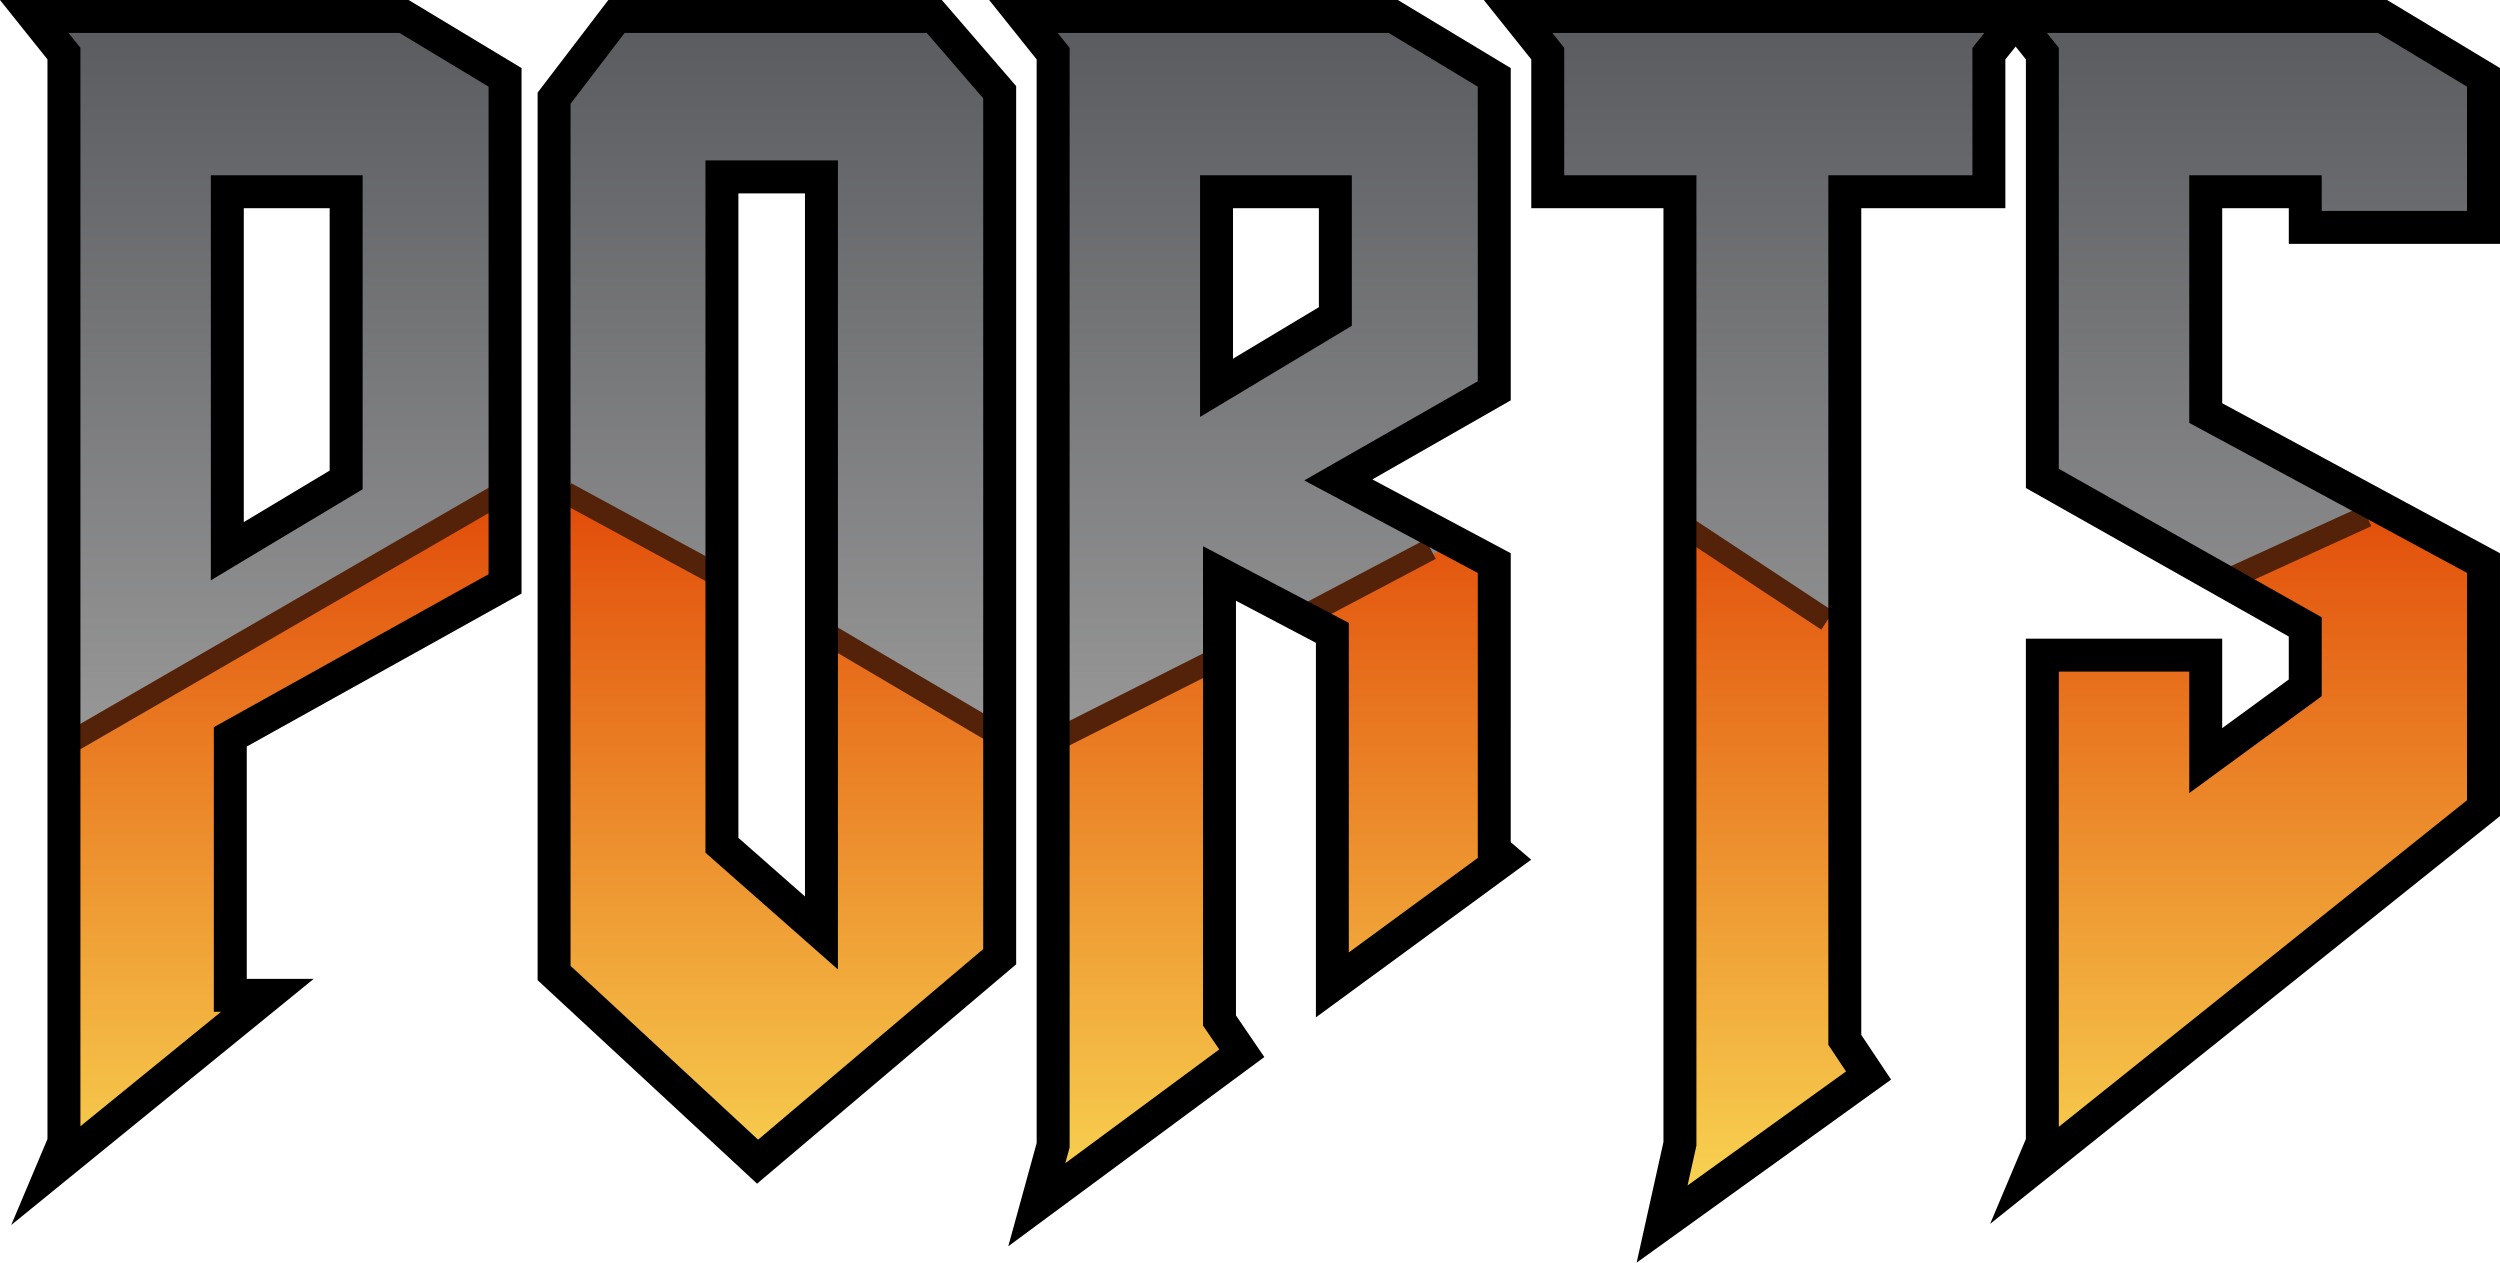
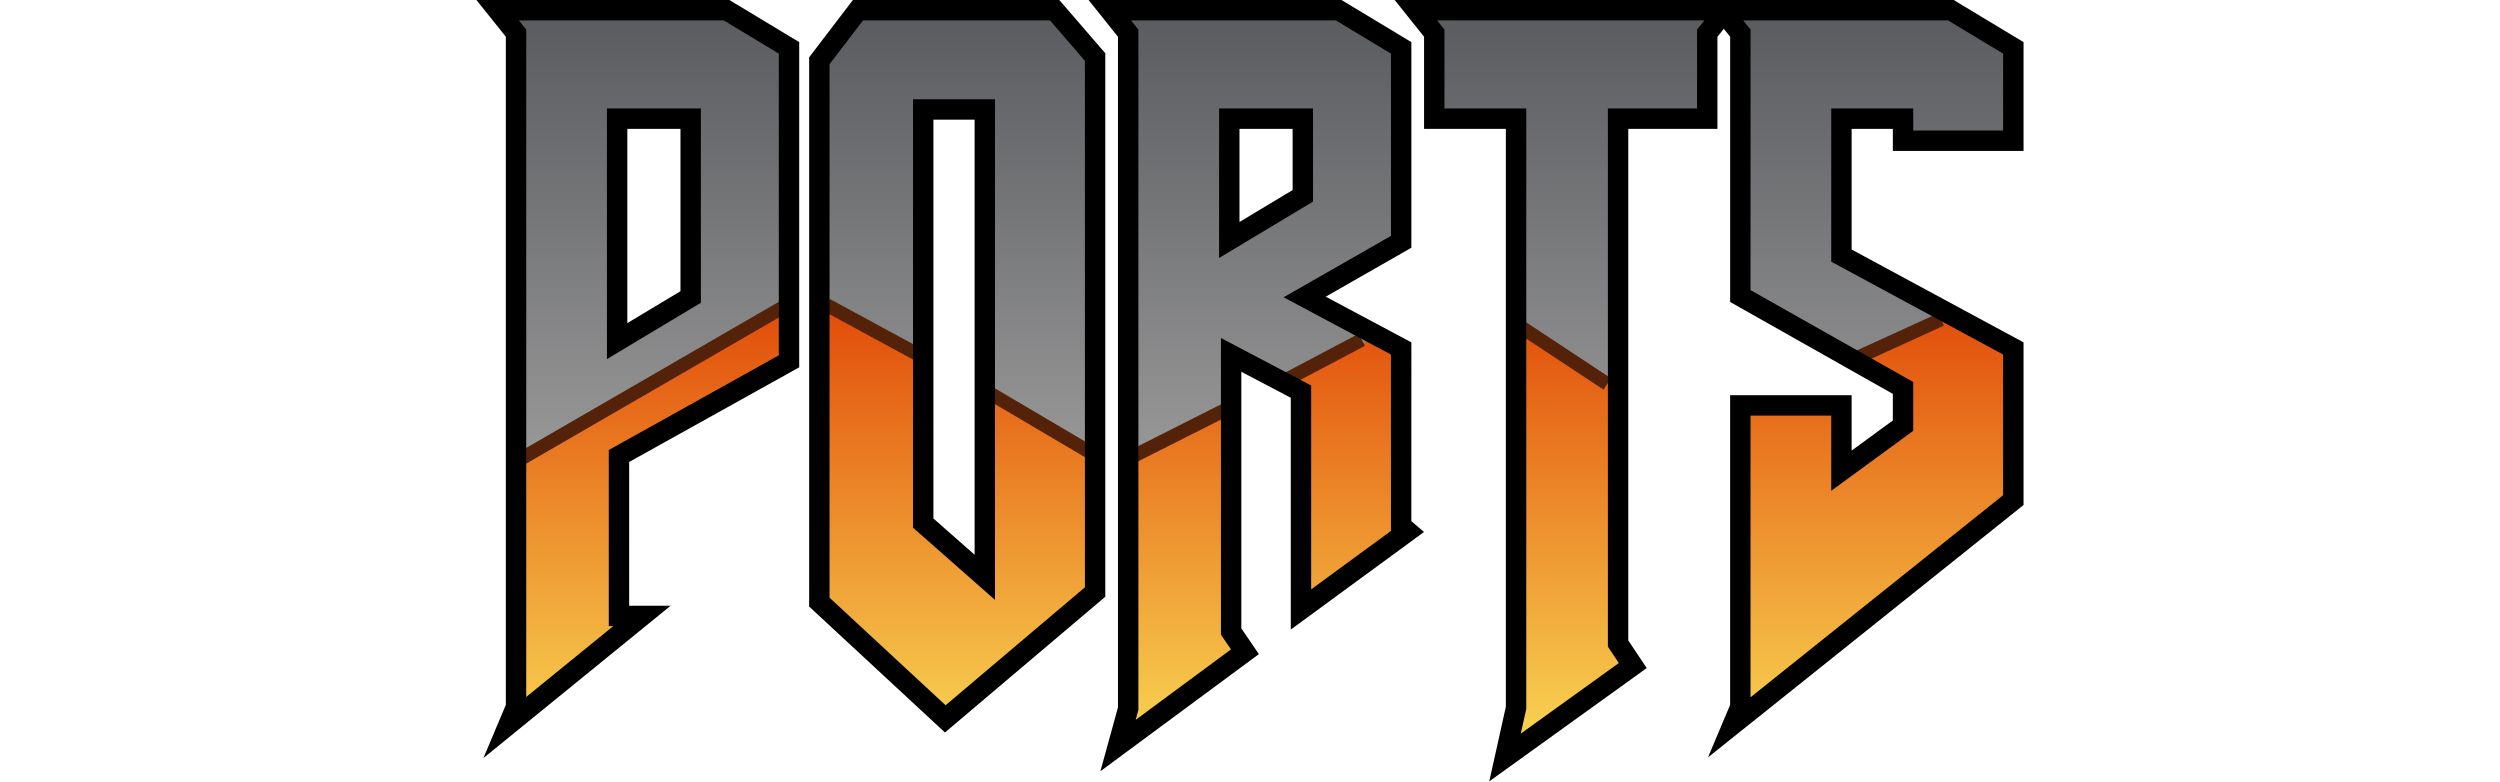
- <svg xmlns="http://www.w3.org/2000/svg" version="1.1" id="Layer_1" x="0px" y="0px" width="246.295px" height="124.395px" viewBox="169.102 12.001 246.295 124.395" enable-background="new 169.102 12.001 246.295 124.395" xml:space="preserve">
-   <linearGradient id="SVGID_1_" gradientUnits="userSpaceOnUse" x1="-458.33" y1="157.156" x2="-458.33" y2="230.72" gradientTransform="matrix(1 0 0 -1 654 245.8398)">
+ <svg xmlns="http://www.w3.org/2000/svg" version="1.1" id="Layer_1" x="0px" y="0px" width="398px" height="124.394px" viewBox="93.249 12.002 398 124.394" enable-background="new 93.249 12.002 398 124.394" xml:space="preserve">
+   <linearGradient id="SVGID_1_" gradientUnits="userSpaceOnUse" x1="-1022.328" y1="688.844" x2="-1022.328" y2="615.281" gradientTransform="matrix(1 0 0 1 1218 -600.1602)">
    <stop offset="0" style="stop-color:#9B9B9B" />
    <stop offset="1" style="stop-color:#5B5C60" />
  </linearGradient>
-   <path fill="url(#SVGID_1_)" d="M174.233,127.865l1.17-2.779V17.825l-2.926-3.659h36.438l9.95,6v49.898l-27.071,15.071v25.462h3.659  L174.233,127.865z M191.5,66.845l11.707-7.023V31.433H191.5V66.845z" />
-   <linearGradient id="SVGID_2_" gradientUnits="userSpaceOnUse" x1="-408.358" y1="157.156" x2="-408.358" y2="230.72" gradientTransform="matrix(1 0 0 -1 654 245.8398)">
+   <path fill="url(#SVGID_1_)" d="M174.233,127.865l1.17-2.779V17.825l-2.926-3.659h36.438l9.95,6v49.897l-27.071,15.071v25.462h3.659  L174.233,127.865z M191.5,66.845l11.707-7.022v-28.39H191.5V66.845z" />
+   <linearGradient id="SVGID_2_" gradientUnits="userSpaceOnUse" x1="-972.358" y1="688.843" x2="-972.358" y2="615.28" gradientTransform="matrix(1 0 0 1 1218 -600.1602)">
    <stop offset="0" style="stop-color:#9B9B9B" />
    <stop offset="1" style="stop-color:#5B5C60" />
  </linearGradient>
-   <path fill="url(#SVGID_2_)" d="M261.152,14.166l6.439,7.463v85.166l-23.852,20.192l-20.047-18.585V22.214l6.146-8.048H261.152z   M240.227,29.97v65.848l9.805,8.634V29.969L240.227,29.97L240.227,29.97z" />
-   <linearGradient id="SVGID_3_" gradientUnits="userSpaceOnUse" x1="-360.363" y1="157.156" x2="-360.363" y2="230.72" gradientTransform="matrix(1 0 0 -1 654 245.8398)">
+   <path fill="url(#SVGID_2_)" d="M261.151,14.166l6.439,7.463v85.166l-23.852,20.191l-20.047-18.585V22.214l6.146-8.048H261.151z   M240.228,29.97v65.848l9.805,8.635V29.969L240.228,29.97L240.228,29.97z" />
+   <linearGradient id="SVGID_3_" gradientUnits="userSpaceOnUse" x1="-924.363" y1="688.843" x2="-924.363" y2="615.28" gradientTransform="matrix(1 0 0 1 1218 -600.1602)">
    <stop offset="0" style="stop-color:#9B9B9B" />
    <stop offset="1" style="stop-color:#5B5C60" />
  </linearGradient>
-   <path fill="url(#SVGID_3_)" d="M272.857,125.378V17.825l-2.926-3.659h36.436l9.95,6v30.876l-15.364,8.78l15.364,8.193v28.242  l1.025,0.879l-16.975,12.437v-34.68l-11.12-5.854v44.046l2.195,3.22l-20.196,14.926L272.857,125.378z M288.953,50.749l11.706-7.024  V31.433h-11.706V50.749z" />
-   <linearGradient id="SVGID_4_" gradientUnits="userSpaceOnUse" x1="-310.685" y1="157.156" x2="-310.685" y2="230.72" gradientTransform="matrix(1 0 0 -1 654 245.8398)">
+   <path fill="url(#SVGID_3_)" d="M272.856,125.378V17.825l-2.926-3.659h36.437l9.95,6v30.876l-15.364,8.78l15.364,8.192v28.242  l1.024,0.879l-16.975,12.438V74.893l-11.12-5.854v44.046l2.195,3.22l-20.196,14.926L272.856,125.378z M288.953,50.749l11.706-7.024  V31.433h-11.706V50.749z" />
+   <linearGradient id="SVGID_4_" gradientUnits="userSpaceOnUse" x1="-874.685" y1="688.844" x2="-874.685" y2="615.281" gradientTransform="matrix(1 0 0 1 1218 -600.1602)">
    <stop offset="0" style="stop-color:#9B9B9B" />
    <stop offset="1" style="stop-color:#5B5C60" />
  </linearGradient>
-   <path fill="url(#SVGID_4_)" d="M334.608,31.433h-13.024V17.824l-2.926-3.659h49.313l-2.926,3.659v13.609h-14.196v83.553l2.342,3.513  l-20.341,14.633l1.756-7.902V31.433H334.608z" />
-   <linearGradient id="SVGID_5_" gradientUnits="userSpaceOnUse" x1="-263.422" y1="157.156" x2="-263.422" y2="230.72" gradientTransform="matrix(1 0 0 -1 654 245.8398)">
+   <path fill="url(#SVGID_4_)" d="M334.608,31.433h-13.024V17.824l-2.926-3.659h49.313l-2.927,3.659v13.608h-14.196v83.553l2.342,3.514  l-20.34,14.633l1.756-7.902V31.433H334.608z" />
+   <linearGradient id="SVGID_5_" gradientUnits="userSpaceOnUse" x1="-827.422" y1="688.844" x2="-827.422" y2="615.281" gradientTransform="matrix(1 0 0 1 1218 -600.1602)">
    <stop offset="0" style="stop-color:#9B9B9B" />
    <stop offset="1" style="stop-color:#5B5C60" />
  </linearGradient>
-   <path fill="url(#SVGID_5_)" d="M403.82,14.166l9.951,6v14.78h-17.56v-3.512h-9.805v21.803l27.364,14.778v24.146l-44.632,35.704  l1.172-2.779V77.088h16.096v10.39l9.805-7.17v-6l-25.899-14.634V17.825l-2.928-3.659H403.82z" />
-   <linearGradient id="SVGID_6_" gradientUnits="userSpaceOnUse" x1="-457.471" y1="112.858" x2="-457.471" y2="189.396" gradientTransform="matrix(1 0 0 -1 654 245.8398)">
+   <path fill="url(#SVGID_5_)" d="M403.82,14.166l9.951,6v14.779h-17.561v-3.512h-9.805v21.803l27.363,14.778v24.146l-44.632,35.704  l1.172-2.779V77.088h16.097v10.39l9.805-7.17v-6l-25.899-14.634V17.825l-2.928-3.659H403.82z" />
+   <linearGradient id="SVGID_6_" gradientUnits="userSpaceOnUse" x1="-1021.47" y1="733.141" x2="-1021.47" y2="656.604" gradientTransform="matrix(1 0 0 1 1218 -600.1602)">
    <stop offset="0" style="stop-color:#F9DA55" />
    <stop offset="1" style="stop-color:#E04305" />
  </linearGradient>
-   <path fill="url(#SVGID_6_)" d="M218.845,60.32v9.688l-27.072,15.071v25.461h3.659l-21.218,17.268l1.171-2.779V85.201" />
-   <linearGradient id="SVGID_7_" gradientUnits="userSpaceOnUse" x1="-408.378" y1="112.859" x2="-408.378" y2="189.396" gradientTransform="matrix(1 0 0 -1 654 245.8398)">
+   <path fill="url(#SVGID_6_)" d="M218.845,60.32v9.688l-27.072,15.071v25.461h3.66l-21.219,17.268l1.171-2.779V85.201" />
+   <linearGradient id="SVGID_7_" gradientUnits="userSpaceOnUse" x1="-972.377" y1="733.141" x2="-972.377" y2="656.605" gradientTransform="matrix(1 0 0 1 1218 -600.1602)">
    <stop offset="0" style="stop-color:#F9DA55" />
    <stop offset="1" style="stop-color:#E04305" />
  </linearGradient>
-   <path fill="url(#SVGID_7_)" d="M267.572,84.119v22.616l-23.852,20.193l-20.047-18.585V59.869l16.535,9.014V95.76l9.804,8.634V74.475  L267.572,84.119z" />
-   <linearGradient id="SVGID_8_" gradientUnits="userSpaceOnUse" x1="-359.724" y1="112.858" x2="-359.724" y2="189.398" gradientTransform="matrix(1 0 0 -1 654 245.8398)">
+   <path fill="url(#SVGID_7_)" d="M267.572,84.119v22.615l-23.853,20.193l-20.047-18.585V59.869l16.535,9.014V95.76l9.804,8.634V74.475  L267.572,84.119z" />
+   <linearGradient id="SVGID_8_" gradientUnits="userSpaceOnUse" x1="-923.723" y1="733.142" x2="-923.723" y2="656.602" gradientTransform="matrix(1 0 0 1 1218 -600.1602)">
    <stop offset="0" style="stop-color:#F9DA55" />
    <stop offset="1" style="stop-color:#E04305" />
  </linearGradient>
-   <path fill="url(#SVGID_8_)" d="M289.227,76.907v36.121l2.195,3.219l-20.193,14.927l1.609-5.853V84.66 M312.07,65.703l4.229,2.256  V96.2l1.025,0.878l-16.976,12.438v-34.68l-3.292-1.732" />
-   <linearGradient id="SVGID_9_" gradientUnits="userSpaceOnUse" x1="-310.997" y1="112.859" x2="-310.997" y2="189.396" gradientTransform="matrix(1 0 0 -1 654 245.8398)">
+   <path fill="url(#SVGID_8_)" d="M289.228,76.907v36.12l2.194,3.22l-20.192,14.927l1.608-5.854V84.66 M312.069,65.703l4.229,2.256  V96.2l1.025,0.878l-16.976,12.438v-34.68l-3.293-1.732" />
+   <linearGradient id="SVGID_9_" gradientUnits="userSpaceOnUse" x1="-874.996" y1="733.141" x2="-874.996" y2="656.603" gradientTransform="matrix(1 0 0 1 1218 -600.1602)">
    <stop offset="0" style="stop-color:#F9DA55" />
    <stop offset="1" style="stop-color:#E04305" />
  </linearGradient>
-   <path fill="url(#SVGID_9_)" d="M350.833,74.203v40.727l2.341,3.512l-20.34,14.633l1.756-7.902V64.017" />
-   <linearGradient id="SVGID_10_" gradientUnits="userSpaceOnUse" x1="-262.562" y1="112.858" x2="-262.562" y2="189.397" gradientTransform="matrix(1 0 0 -1 654 245.8398)">
+   <path fill="url(#SVGID_9_)" d="M350.833,74.203v40.727l2.341,3.512l-20.34,14.634l1.756-7.902V64.017" />
+   <linearGradient id="SVGID_10_" gradientUnits="userSpaceOnUse" x1="-826.562" y1="733.141" x2="-826.562" y2="656.603" gradientTransform="matrix(1 0 0 1 1218 -600.1602)">
    <stop offset="0" style="stop-color:#F9DA55" />
    <stop offset="1" style="stop-color:#E04305" />
  </linearGradient>
-   <path fill="url(#SVGID_10_)" d="M403.894,62.633l9.859,5.326v24.145l-44.632,35.704l1.171-2.779V77.031h16.096v10.391l9.805-7.171  v-5.999l-8.329-4.708" />
-   <polygon fill="#542209" points="175.901,83.96 217.281,60.023 218.364,61.898 176.986,85.834 " />
-   <polygon fill="#542209" points="224.338,61.506 225.372,59.604 240.721,67.934 239.693,69.834 " />
+   <path fill="url(#SVGID_10_)" d="M403.895,62.633l9.858,5.326v24.145l-44.632,35.704l1.171-2.779V77.031h16.096v10.391l9.806-7.171  v-5.999l-8.329-4.708" />
+   <polygon fill="#542209" points="175.901,83.96 217.281,60.023 218.364,61.898 176.985,85.834 " />
+   <polygon fill="#542209" points="224.338,61.506 225.372,59.604 240.722,67.934 239.692,69.834 " />
  <polygon fill="#542209" points="250.54,75.686 251.64,73.821 267.461,83.153 266.36,85.018 " />
-   <polygon fill="#542209" points="272.914,83.797 288.465,75.953 289.441,77.885 273.89,85.727 " />
+   <polygon fill="#542209" points="272.914,83.797 288.465,75.953 289.44,77.885 273.89,85.727 " />
  <polygon fill="#542209" points="297.238,71.634 309.542,65.143 310.551,67.059 298.246,73.549 " />
  <polygon fill="#542209" points="335.008,65.109 336.201,63.305 349.724,72.229 348.532,74.035 " />
-   <polygon fill="#542209" points="387.895,68.225 401.821,61.869 402.721,63.839 388.793,70.195 " />
-   <path d="M173.778,124.217V17.852l-4.677-5.849h40.263l11.12,6.705v51.77l-27.071,15.07v22.886h6.599l-24.756,20.146l-5.048,4.107  L173.778,124.217L173.778,124.217z M175.727,127.952l-1.496-0.629L175.727,127.952L175.727,127.952z M177.025,16.712v106.244  l13.857-11.277h-0.714V83.641l27.068-15.072v-48.03l-8.775-5.291l-32.612-0.002L177.025,16.712L177.025,16.712z M189.875,29.27  h14.953v30.929l-12.496,7.495l-0.835-1.391l0.835,1.391l-2.458,1.479V29.27L189.875,29.27z M193.12,63.437l8.46-5.075V32.515  l-8.46-0.002V63.437L193.12,63.437z" />
-   <path d="M222.067,108.567V21.124l6.965-9.121h32.118v1.622v-1.622h0.741l7.321,8.48v86.52l-25.525,21.61L222.067,108.567  L222.067,108.567z M225.312,22.223v84.932l18.474,17.124l22.18-18.776V21.689l-5.56-6.442h-29.767L225.312,22.223L225.312,22.223z   M238.603,96.009v-66.58v-1.623h13.049v79.7L238.603,96.009L238.603,96.009z M241.848,94.544l6.558,5.775V31.052h-6.558V94.544  L241.848,94.544z M240.226,31.052v-1.623V31.052L240.226,31.052z" />
-   <path d="M271.232,124.612L271.23,17.852l-4.678-5.85h40.263l11.123,6.707v32.734l-13.632,7.788l13.632,7.271l-0.002,28.469  l2.014,1.724l-21.208,15.534V75.331l-7.875-4.145v40.857l2.794,4.095l-25.226,18.644L271.232,124.612L271.232,124.612z   M274.478,125.055l-0.425,1.541l15.167-11.209l-1.598-2.346V65.812l14.365,7.56l-0.002,32.458l12.744-9.337l-0.039-0.031V68.448  l-17.098-9.118l17.098-9.771V20.54l-8.779-5.293h-32.606l1.174,1.466v108.122L274.478,125.055L274.478,125.055z M287.329,29.27  h14.952V44.1l-12.494,7.499l-0.836-1.392l0.836,1.392l-2.458,1.475V29.27L287.329,29.27z M290.574,47.341l8.461-5.078v-9.75h-8.461  V47.341L290.574,47.341z" />
-   <path d="M332.982,124.512V32.514h-13.022V17.852l-4.677-5.849h56.064l-4.681,5.851v14.66h-14.195v81.442l2.938,4.403l-25.068,18.037  L332.982,124.512L332.982,124.512z M336.23,29.27v95.597l-0.874,3.924l15.613-11.234l-1.743-2.619V29.27h14.194V16.713l1.173-1.465  h-42.562l1.174,1.465V29.27h11.4v1.623V29.27H336.23L336.23,29.27z" />
-   <path d="M368.687,124.216V74.923h19.341v8.813l6.559-4.794V74.71l-25.898-14.63V17.853l-4.678-5.851h39.81v1.623v-1.623h0.453  l11.123,6.706v17.319H394.59v-3.512h-6.561v19.212l27.367,14.781V92.4l-50.234,40.179L368.687,124.216L368.687,124.216z   M371.933,123.01l40.212-32.17V68.441l-27.363-14.779V29.269h13.051l-0.002,3.511h14.315V20.539l-8.775-5.291l-32.613-0.002  l1.176,1.468l-0.003,41.471l25.902,14.633v7.769l-13.051,9.546V78.169h-12.849V123.01L371.933,123.01z" />
+   <polygon fill="#542209" points="387.896,68.225 401.821,61.869 402.721,63.839 388.793,70.195 " />
+   <path d="M173.778,124.217V17.852l-4.678-5.849h40.264l11.119,6.705v51.77l-27.07,15.07v22.886h6.599l-24.756,20.146l-5.048,4.106  L173.778,124.217L173.778,124.217z M175.728,127.952l-1.496-0.629L175.728,127.952L175.728,127.952z M177.024,16.712v106.244  l13.857-11.277h-0.714V83.641l27.067-15.072V20.539l-8.774-5.291l-32.612-0.002L177.024,16.712L177.024,16.712z M189.875,29.27  h14.953v30.93l-12.496,7.494l-0.835-1.391l0.835,1.391l-2.458,1.479L189.875,29.27L189.875,29.27z M193.12,63.437l8.46-5.075V32.515  l-8.46-0.002V63.437L193.12,63.437z" />
+   <path d="M222.067,108.567V21.124l6.965-9.121h32.117v1.622v-1.622h0.742l7.32,8.479v86.521l-25.525,21.61L222.067,108.567  L222.067,108.567z M225.312,22.223v84.933l18.475,17.123l22.18-18.775V21.689l-5.56-6.441H230.64L225.312,22.223L225.312,22.223z   M238.603,96.009v-66.58v-1.623h13.049v79.7L238.603,96.009L238.603,96.009z M241.849,94.544l6.558,5.774V31.052h-6.558V94.544  L241.849,94.544z M240.226,31.052v-1.623V31.052L240.226,31.052z" />
+   <path d="M271.231,124.612l-0.002-106.76l-4.678-5.85h40.264l11.123,6.707v32.733l-13.633,7.788l13.633,7.271l-0.002,28.469  l2.014,1.724l-21.208,15.534V75.331l-7.875-4.146v40.857l2.794,4.095l-25.227,18.645L271.231,124.612L271.231,124.612z   M274.478,125.055l-0.425,1.541l15.167-11.209l-1.598-2.346V65.812l14.365,7.561l-0.002,32.458l12.744-9.337l-0.039-0.031V68.448  l-17.099-9.118l17.099-9.771V20.54l-8.779-5.293h-32.605l1.174,1.466v108.122L274.478,125.055L274.478,125.055z M287.329,29.27  h14.952V44.1l-12.494,7.499l-0.836-1.392l0.836,1.392l-2.458,1.476V29.27L287.329,29.27z M290.574,47.341l8.461-5.078v-9.75h-8.461  V47.341L290.574,47.341z" />
+   <path d="M332.981,124.512V32.514H319.96V17.852l-4.677-5.849h56.063l-4.681,5.851v14.66h-14.195v81.442l2.938,4.402l-25.068,18.037  L332.981,124.512L332.981,124.512z M336.229,29.27v95.598l-0.873,3.924l15.612-11.234l-1.743-2.619V29.27h14.194V16.713l1.173-1.465  h-42.562l1.174,1.465V29.27h11.399v1.623V29.27H336.229L336.229,29.27z" />
+   <path d="M368.687,124.216V74.923h19.342v8.813l6.559-4.794V74.71l-25.898-14.63V17.853l-4.678-5.851h39.811v1.623v-1.623h0.453  l11.122,6.706v17.318H394.59v-3.512h-6.562v19.212l27.368,14.781V92.4l-50.234,40.18L368.687,124.216L368.687,124.216z   M371.933,123.01l40.212-32.17V68.441l-27.362-14.778V29.269h13.051l-0.002,3.512h14.315V20.539l-8.775-5.291l-32.613-0.002  l1.177,1.468l-0.004,41.471l25.902,14.633v7.77l-13.051,9.546V78.169h-12.85V123.01L371.933,123.01z" />
</svg>
